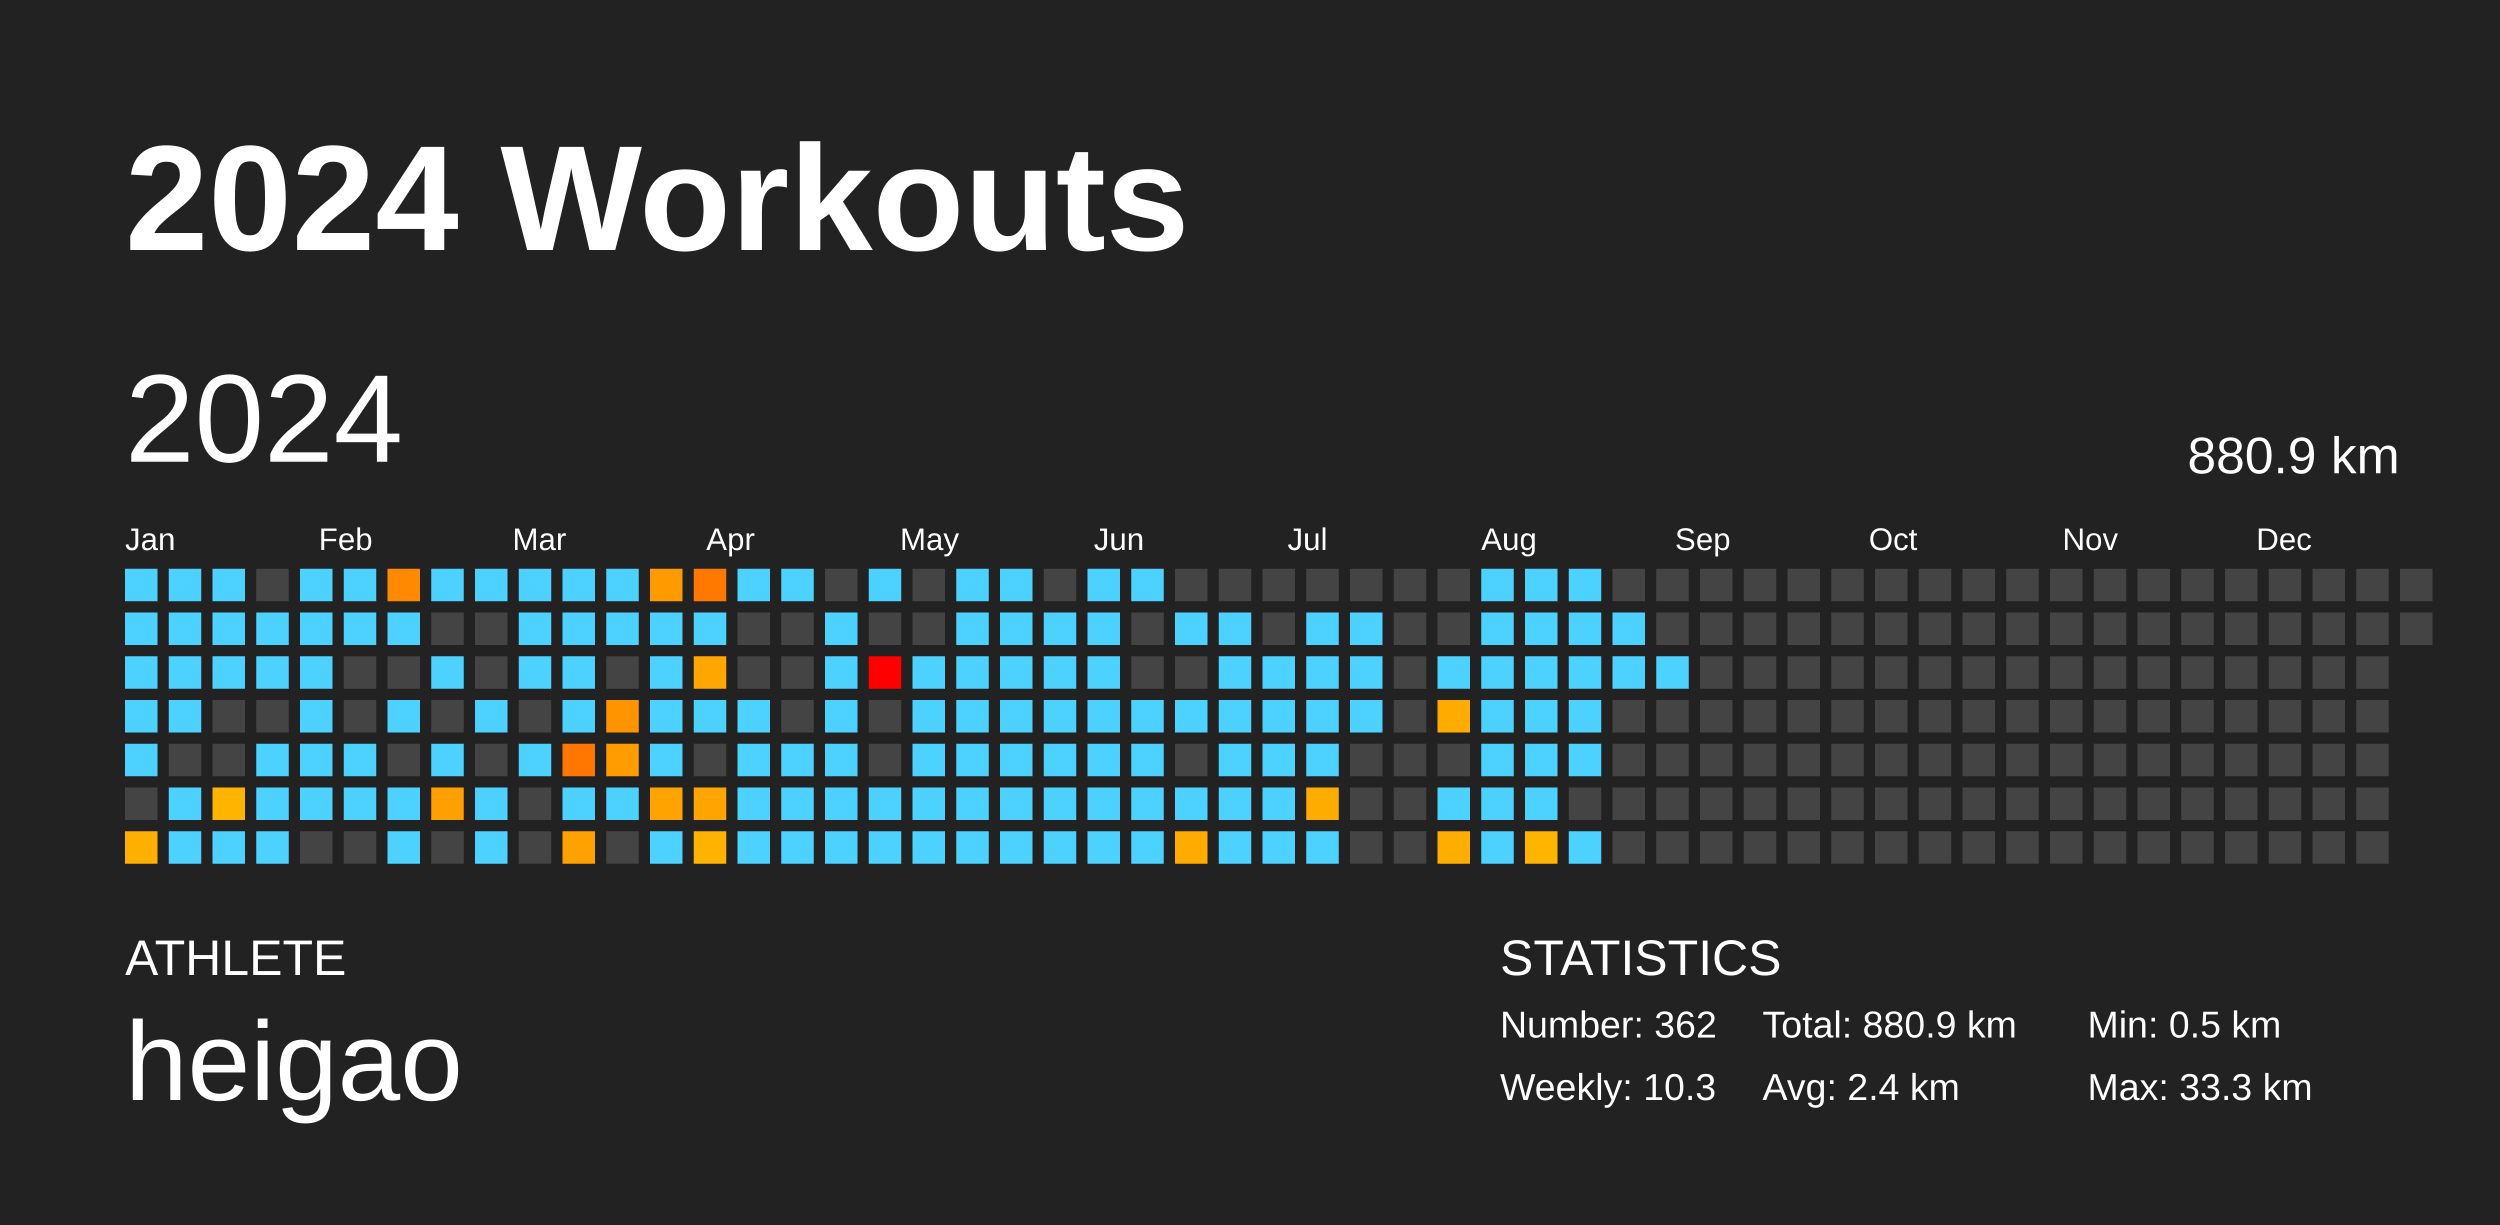
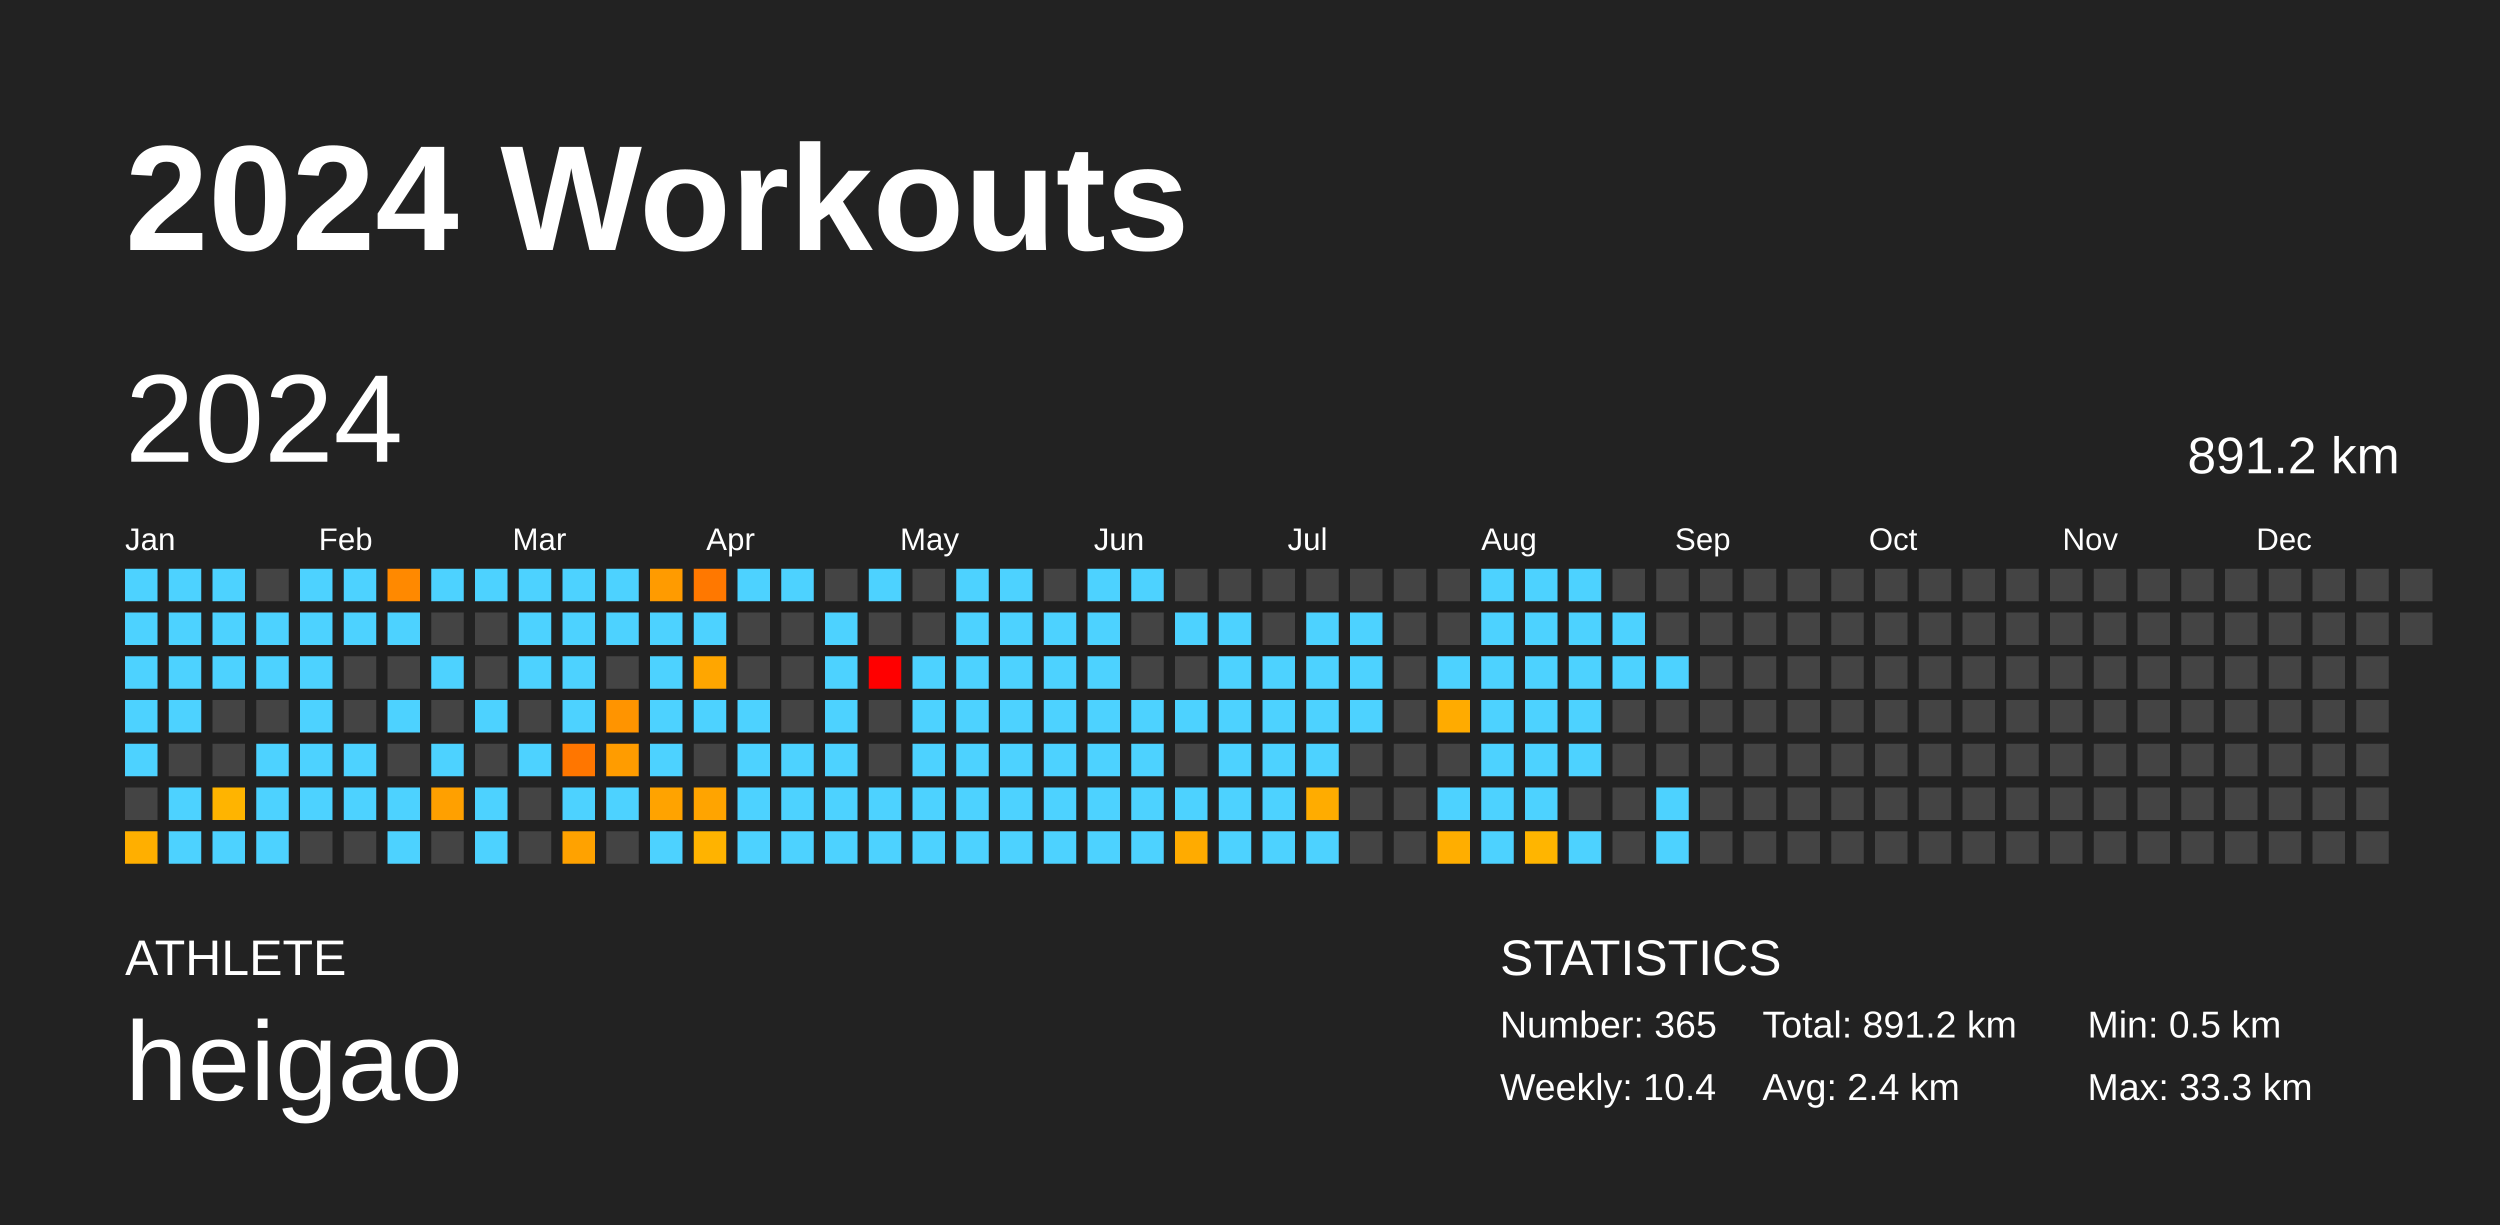
<svg xmlns="http://www.w3.org/2000/svg" baseProfile="full" height="98mm" version="1.1" viewBox="0,0,200,98" width="200mm">
  <defs />
  <rect fill="#222222" height="98" width="200" x="0" y="0" />
  <text fill="#FFFFFF" style="font-size:12px; font-family:Arial; font-weight:bold;" x="10" y="20">2024 Workouts</text>
  <text fill="#FFFFFF" style="font-size:4px; font-family:Arial" x="10" y="78">ATHLETE</text>
  <text fill="#FFFFFF" style="font-size:9px; font-family:Arial" x="10" y="88">heigao</text>
  <text fill="#FFFFFF" style="font-size:4px; font-family:Arial" x="120" y="78">STATISTICS</text>
-   <text fill="#FFFFFF" style="font-size:3px; font-family:Arial" x="120" y="83">Number: 362</text>
-   <text fill="#FFFFFF" style="font-size:3px; font-family:Arial" x="120" y="88">Weekly: 10.3</text>
-   <text fill="#FFFFFF" style="font-size:3px; font-family:Arial" x="141" y="83">Total: 880.9 km</text>
+   <text fill="#FFFFFF" style="font-size:3px; font-family:Arial" x="120" y="83">Number: 365</text>
+   <text fill="#FFFFFF" style="font-size:3px; font-family:Arial" x="120" y="88">Weekly: 10.4</text>
+   <text fill="#FFFFFF" style="font-size:3px; font-family:Arial" x="141" y="83">Total: 891.2 km</text>
  <text fill="#FFFFFF" style="font-size:3px; font-family:Arial" x="141" y="88">Avg: 2.4 km</text>
  <text fill="#FFFFFF" style="font-size:3px; font-family:Arial" x="167" y="83">Min: 0.5 km</text>
  <text fill="#FFFFFF" style="font-size:3px; font-family:Arial" x="167" y="88">Max: 33.3 km</text>
  <text dominant-baseline="hanging" fill="#FFFFFF" style="font-size:10.0px; font-family:Arial;" x="10" y="30">2024</text>
-   <text dominant-baseline="hanging" fill="#FFFFFF" style="font-size:4.125px; font-family:Arial;" x="175" y="35">880.9 km</text>
+   <text dominant-baseline="hanging" fill="#FFFFFF" style="font-size:4.125px; font-family:Arial;" x="175" y="35">891.2 km</text>
  <text fill="#FFFFFF" style="font-size:2.5px; font-family:Arial" x="10.0" y="44">Jan</text>
  <text fill="#FFFFFF" style="font-size:2.5px; font-family:Arial" x="25.5" y="44">Feb</text>
  <text fill="#FFFFFF" style="font-size:2.5px; font-family:Arial" x="41.0" y="44">Mar</text>
  <text fill="#FFFFFF" style="font-size:2.5px; font-family:Arial" x="56.5" y="44">Apr</text>
  <text fill="#FFFFFF" style="font-size:2.5px; font-family:Arial" x="72.0" y="44">May</text>
  <text fill="#FFFFFF" style="font-size:2.5px; font-family:Arial" x="87.5" y="44">Jun</text>
  <text fill="#FFFFFF" style="font-size:2.5px; font-family:Arial" x="103.0" y="44">Jul</text>
  <text fill="#FFFFFF" style="font-size:2.5px; font-family:Arial" x="118.5" y="44">Aug</text>
  <text fill="#FFFFFF" style="font-size:2.5px; font-family:Arial" x="134.0" y="44">Sep</text>
  <text fill="#FFFFFF" style="font-size:2.5px; font-family:Arial" x="149.5" y="44">Oct</text>
  <text fill="#FFFFFF" style="font-size:2.5px; font-family:Arial" x="165.0" y="44">Nov</text>
  <text fill="#FFFFFF" style="font-size:2.5px; font-family:Arial" x="180.5" y="44">Dec</text>
  <rect fill="#4dd2ff" height="2.6" width="2.6" x="10.0" y="45.5" />
  <rect fill="#4dd2ff" height="2.6" width="2.6" x="10.0" y="49.0" />
  <rect fill="#4dd2ff" height="2.6" width="2.6" x="10.0" y="52.5" />
  <rect fill="#4dd2ff" height="2.6" width="2.6" x="10.0" y="56.0" />
  <rect fill="#4dd2ff" height="2.6" width="2.6" x="10.0" y="59.5" />
  <rect fill="#444444" height="2.6" width="2.6" x="10.0" y="63.0" />
  <rect fill="#ffaf00" height="2.6" width="2.6" x="10.0" y="66.5" />
  <rect fill="#4dd2ff" height="2.6" width="2.6" x="13.5" y="45.5" />
  <rect fill="#4dd2ff" height="2.6" width="2.6" x="13.5" y="49.0" />
  <rect fill="#4dd2ff" height="2.6" width="2.6" x="13.5" y="52.5" />
  <rect fill="#4dd2ff" height="2.6" width="2.6" x="13.5" y="56.0" />
  <rect fill="#444444" height="2.6" width="2.6" x="13.5" y="59.5" />
  <rect fill="#4dd2ff" height="2.6" width="2.6" x="13.5" y="63.0" />
  <rect fill="#4dd2ff" height="2.6" width="2.6" x="13.5" y="66.5" />
  <rect fill="#4dd2ff" height="2.6" width="2.6" x="17.0" y="45.5" />
  <rect fill="#4dd2ff" height="2.6" width="2.6" x="17.0" y="49.0" />
  <rect fill="#4dd2ff" height="2.6" width="2.6" x="17.0" y="52.5" />
  <rect fill="#444444" height="2.6" width="2.6" x="17.0" y="56.0" />
  <rect fill="#444444" height="2.6" width="2.6" x="17.0" y="59.5" />
  <rect fill="#ffb400" height="2.6" width="2.6" x="17.0" y="63.0" />
  <rect fill="#4dd2ff" height="2.6" width="2.6" x="17.0" y="66.5" />
  <rect fill="#444444" height="2.6" width="2.6" x="20.5" y="45.5" />
  <rect fill="#4dd2ff" height="2.6" width="2.6" x="20.5" y="49.0" />
  <rect fill="#4dd2ff" height="2.6" width="2.6" x="20.5" y="52.5" />
  <rect fill="#444444" height="2.6" width="2.6" x="20.5" y="56.0" />
  <rect fill="#4dd2ff" height="2.6" width="2.6" x="20.5" y="59.5" />
  <rect fill="#4dd2ff" height="2.6" width="2.6" x="20.5" y="63.0" />
  <rect fill="#4dd2ff" height="2.6" width="2.6" x="20.5" y="66.5" />
  <rect fill="#4dd2ff" height="2.6" width="2.6" x="24.0" y="45.5" />
  <rect fill="#4dd2ff" height="2.6" width="2.6" x="24.0" y="49.0" />
  <rect fill="#4dd2ff" height="2.6" width="2.6" x="24.0" y="52.5" />
  <rect fill="#4dd2ff" height="2.6" width="2.6" x="24.0" y="56.0" />
  <rect fill="#4dd2ff" height="2.6" width="2.6" x="24.0" y="59.5" />
  <rect fill="#4dd2ff" height="2.6" width="2.6" x="24.0" y="63.0" />
  <rect fill="#444444" height="2.6" width="2.6" x="24.0" y="66.5" />
  <rect fill="#4dd2ff" height="2.6" width="2.6" x="27.5" y="45.5" />
  <rect fill="#4dd2ff" height="2.6" width="2.6" x="27.5" y="49.0" />
  <rect fill="#444444" height="2.6" width="2.6" x="27.5" y="52.5" />
  <rect fill="#444444" height="2.6" width="2.6" x="27.5" y="56.0" />
  <rect fill="#4dd2ff" height="2.6" width="2.6" x="27.5" y="59.5" />
  <rect fill="#4dd2ff" height="2.6" width="2.6" x="27.5" y="63.0" />
  <rect fill="#444444" height="2.6" width="2.6" x="27.5" y="66.5" />
  <rect fill="#ff8900" height="2.6" width="2.6" x="31.0" y="45.5" />
  <rect fill="#4dd2ff" height="2.6" width="2.6" x="31.0" y="49.0" />
  <rect fill="#444444" height="2.6" width="2.6" x="31.0" y="52.5" />
  <rect fill="#4dd2ff" height="2.6" width="2.6" x="31.0" y="56.0" />
  <rect fill="#444444" height="2.6" width="2.6" x="31.0" y="59.5" />
  <rect fill="#4dd2ff" height="2.6" width="2.6" x="31.0" y="63.0" />
  <rect fill="#4dd2ff" height="2.6" width="2.6" x="31.0" y="66.5" />
  <rect fill="#4dd2ff" height="2.6" width="2.6" x="34.5" y="45.5" />
  <rect fill="#444444" height="2.6" width="2.6" x="34.5" y="49.0" />
  <rect fill="#4dd2ff" height="2.6" width="2.6" x="34.5" y="52.5" />
  <rect fill="#444444" height="2.6" width="2.6" x="34.5" y="56.0" />
  <rect fill="#4dd2ff" height="2.6" width="2.6" x="34.5" y="59.5" />
  <rect fill="#ffa000" height="2.6" width="2.6" x="34.5" y="63.0" />
  <rect fill="#444444" height="2.6" width="2.6" x="34.5" y="66.5" />
  <rect fill="#4dd2ff" height="2.6" width="2.6" x="38.0" y="45.5" />
  <rect fill="#444444" height="2.6" width="2.6" x="38.0" y="49.0" />
  <rect fill="#444444" height="2.6" width="2.6" x="38.0" y="52.5" />
  <rect fill="#4dd2ff" height="2.6" width="2.6" x="38.0" y="56.0" />
  <rect fill="#444444" height="2.6" width="2.6" x="38.0" y="59.5" />
  <rect fill="#4dd2ff" height="2.6" width="2.6" x="38.0" y="63.0" />
  <rect fill="#4dd2ff" height="2.6" width="2.6" x="38.0" y="66.5" />
  <rect fill="#4dd2ff" height="2.6" width="2.6" x="41.5" y="45.5" />
  <rect fill="#4dd2ff" height="2.6" width="2.6" x="41.5" y="49.0" />
  <rect fill="#4dd2ff" height="2.6" width="2.6" x="41.5" y="52.5" />
  <rect fill="#444444" height="2.6" width="2.6" x="41.5" y="56.0" />
  <rect fill="#4dd2ff" height="2.6" width="2.6" x="41.5" y="59.5" />
  <rect fill="#444444" height="2.6" width="2.6" x="41.5" y="63.0" />
  <rect fill="#444444" height="2.6" width="2.6" x="41.5" y="66.5" />
  <rect fill="#4dd2ff" height="2.6" width="2.6" x="45.0" y="45.5" />
  <rect fill="#4dd2ff" height="2.6" width="2.6" x="45.0" y="49.0" />
  <rect fill="#4dd2ff" height="2.6" width="2.6" x="45.0" y="52.5" />
  <rect fill="#4dd2ff" height="2.6" width="2.6" x="45.0" y="56.0" />
  <rect fill="#ff7600" height="2.6" width="2.6" x="45.0" y="59.5" />
  <rect fill="#4dd2ff" height="2.6" width="2.6" x="45.0" y="63.0" />
  <rect fill="#ffa200" height="2.6" width="2.6" x="45.0" y="66.5" />
  <rect fill="#4dd2ff" height="2.6" width="2.6" x="48.5" y="45.5" />
  <rect fill="#4dd2ff" height="2.6" width="2.6" x="48.5" y="49.0" />
  <rect fill="#444444" height="2.6" width="2.6" x="48.5" y="52.5" />
  <rect fill="#ff9400" height="2.6" width="2.6" x="48.5" y="56.0" />
  <rect fill="#ff9c00" height="2.6" width="2.6" x="48.5" y="59.5" />
  <rect fill="#4dd2ff" height="2.6" width="2.6" x="48.5" y="63.0" />
  <rect fill="#444444" height="2.6" width="2.6" x="48.5" y="66.5" />
  <rect fill="#ff9b00" height="2.6" width="2.6" x="52.0" y="45.5" />
  <rect fill="#4dd2ff" height="2.6" width="2.6" x="52.0" y="49.0" />
  <rect fill="#4dd2ff" height="2.6" width="2.6" x="52.0" y="52.5" />
  <rect fill="#4dd2ff" height="2.6" width="2.6" x="52.0" y="56.0" />
  <rect fill="#4dd2ff" height="2.6" width="2.6" x="52.0" y="59.5" />
  <rect fill="#ffa300" height="2.6" width="2.6" x="52.0" y="63.0" />
  <rect fill="#4dd2ff" height="2.6" width="2.6" x="52.0" y="66.5" />
  <rect fill="#ff7800" height="2.6" width="2.6" x="55.5" y="45.5" />
  <rect fill="#4dd2ff" height="2.6" width="2.6" x="55.5" y="49.0" />
  <rect fill="#ffa600" height="2.6" width="2.6" x="55.5" y="52.5" />
  <rect fill="#4dd2ff" height="2.6" width="2.6" x="55.5" y="56.0" />
  <rect fill="#444444" height="2.6" width="2.6" x="55.5" y="59.5" />
  <rect fill="#ffa400" height="2.6" width="2.6" x="55.5" y="63.0" />
  <rect fill="#ffb300" height="2.6" width="2.6" x="55.5" y="66.5" />
  <rect fill="#4dd2ff" height="2.6" width="2.6" x="59.0" y="45.5" />
  <rect fill="#444444" height="2.6" width="2.6" x="59.0" y="49.0" />
  <rect fill="#444444" height="2.6" width="2.6" x="59.0" y="52.5" />
  <rect fill="#4dd2ff" height="2.6" width="2.6" x="59.0" y="56.0" />
  <rect fill="#4dd2ff" height="2.6" width="2.6" x="59.0" y="59.5" />
  <rect fill="#4dd2ff" height="2.6" width="2.6" x="59.0" y="63.0" />
  <rect fill="#4dd2ff" height="2.6" width="2.6" x="59.0" y="66.5" />
  <rect fill="#4dd2ff" height="2.6" width="2.6" x="62.5" y="45.5" />
  <rect fill="#444444" height="2.6" width="2.6" x="62.5" y="49.0" />
  <rect fill="#444444" height="2.6" width="2.6" x="62.5" y="52.5" />
  <rect fill="#444444" height="2.6" width="2.6" x="62.5" y="56.0" />
  <rect fill="#4dd2ff" height="2.6" width="2.6" x="62.5" y="59.5" />
  <rect fill="#4dd2ff" height="2.6" width="2.6" x="62.5" y="63.0" />
  <rect fill="#4dd2ff" height="2.6" width="2.6" x="62.5" y="66.5" />
  <rect fill="#444444" height="2.6" width="2.6" x="66.0" y="45.5" />
  <rect fill="#4dd2ff" height="2.6" width="2.6" x="66.0" y="49.0" />
  <rect fill="#4dd2ff" height="2.6" width="2.6" x="66.0" y="52.5" />
  <rect fill="#4dd2ff" height="2.6" width="2.6" x="66.0" y="56.0" />
  <rect fill="#4dd2ff" height="2.6" width="2.6" x="66.0" y="59.5" />
  <rect fill="#4dd2ff" height="2.6" width="2.6" x="66.0" y="63.0" />
  <rect fill="#4dd2ff" height="2.6" width="2.6" x="66.0" y="66.5" />
  <rect fill="#4dd2ff" height="2.6" width="2.6" x="69.5" y="45.5" />
  <rect fill="#444444" height="2.6" width="2.6" x="69.5" y="49.0" />
  <rect fill="red" height="2.6" width="2.6" x="69.5" y="52.5" />
  <rect fill="#444444" height="2.6" width="2.6" x="69.5" y="56.0" />
  <rect fill="#444444" height="2.6" width="2.6" x="69.5" y="59.5" />
  <rect fill="#4dd2ff" height="2.6" width="2.6" x="69.5" y="63.0" />
  <rect fill="#4dd2ff" height="2.6" width="2.6" x="69.5" y="66.5" />
  <rect fill="#444444" height="2.6" width="2.6" x="73.0" y="45.5" />
  <rect fill="#444444" height="2.6" width="2.6" x="73.0" y="49.0" />
  <rect fill="#4dd2ff" height="2.6" width="2.6" x="73.0" y="52.5" />
  <rect fill="#4dd2ff" height="2.6" width="2.6" x="73.0" y="56.0" />
  <rect fill="#4dd2ff" height="2.6" width="2.6" x="73.0" y="59.5" />
  <rect fill="#4dd2ff" height="2.6" width="2.6" x="73.0" y="63.0" />
  <rect fill="#4dd2ff" height="2.6" width="2.6" x="73.0" y="66.5" />
  <rect fill="#4dd2ff" height="2.6" width="2.6" x="76.5" y="45.5" />
  <rect fill="#4dd2ff" height="2.6" width="2.6" x="76.5" y="49.0" />
  <rect fill="#4dd2ff" height="2.6" width="2.6" x="76.5" y="52.5" />
  <rect fill="#4dd2ff" height="2.6" width="2.6" x="76.5" y="56.0" />
  <rect fill="#4dd2ff" height="2.6" width="2.6" x="76.5" y="59.5" />
  <rect fill="#4dd2ff" height="2.6" width="2.6" x="76.5" y="63.0" />
  <rect fill="#4dd2ff" height="2.6" width="2.6" x="76.5" y="66.5" />
  <rect fill="#4dd2ff" height="2.6" width="2.6" x="80.0" y="45.5" />
  <rect fill="#4dd2ff" height="2.6" width="2.6" x="80.0" y="49.0" />
  <rect fill="#4dd2ff" height="2.6" width="2.6" x="80.0" y="52.5" />
  <rect fill="#4dd2ff" height="2.6" width="2.6" x="80.0" y="56.0" />
  <rect fill="#4dd2ff" height="2.6" width="2.6" x="80.0" y="59.5" />
  <rect fill="#4dd2ff" height="2.6" width="2.6" x="80.0" y="63.0" />
  <rect fill="#4dd2ff" height="2.6" width="2.6" x="80.0" y="66.5" />
  <rect fill="#444444" height="2.6" width="2.6" x="83.5" y="45.5" />
  <rect fill="#4dd2ff" height="2.6" width="2.6" x="83.5" y="49.0" />
  <rect fill="#4dd2ff" height="2.6" width="2.6" x="83.5" y="52.5" />
  <rect fill="#4dd2ff" height="2.6" width="2.6" x="83.5" y="56.0" />
  <rect fill="#4dd2ff" height="2.6" width="2.6" x="83.5" y="59.5" />
  <rect fill="#4dd2ff" height="2.6" width="2.6" x="83.5" y="63.0" />
  <rect fill="#4dd2ff" height="2.6" width="2.6" x="83.5" y="66.5" />
  <rect fill="#4dd2ff" height="2.6" width="2.6" x="87.0" y="45.5" />
  <rect fill="#4dd2ff" height="2.6" width="2.6" x="87.0" y="49.0" />
  <rect fill="#4dd2ff" height="2.6" width="2.6" x="87.0" y="52.5" />
  <rect fill="#4dd2ff" height="2.6" width="2.6" x="87.0" y="56.0" />
  <rect fill="#4dd2ff" height="2.6" width="2.6" x="87.0" y="59.5" />
  <rect fill="#4dd2ff" height="2.6" width="2.6" x="87.0" y="63.0" />
  <rect fill="#4dd2ff" height="2.6" width="2.6" x="87.0" y="66.5" />
  <rect fill="#4dd2ff" height="2.6" width="2.6" x="90.5" y="45.5" />
  <rect fill="#444444" height="2.6" width="2.6" x="90.5" y="49.0" />
  <rect fill="#444444" height="2.6" width="2.6" x="90.5" y="52.5" />
  <rect fill="#4dd2ff" height="2.6" width="2.6" x="90.5" y="56.0" />
  <rect fill="#4dd2ff" height="2.6" width="2.6" x="90.5" y="59.5" />
  <rect fill="#4dd2ff" height="2.6" width="2.6" x="90.5" y="63.0" />
  <rect fill="#4dd2ff" height="2.6" width="2.6" x="90.5" y="66.5" />
  <rect fill="#444444" height="2.6" width="2.6" x="94.0" y="45.5" />
  <rect fill="#4dd2ff" height="2.6" width="2.6" x="94.0" y="49.0" />
  <rect fill="#444444" height="2.6" width="2.6" x="94.0" y="52.5" />
  <rect fill="#4dd2ff" height="2.6" width="2.6" x="94.0" y="56.0" />
  <rect fill="#444444" height="2.6" width="2.6" x="94.0" y="59.5" />
  <rect fill="#4dd2ff" height="2.6" width="2.6" x="94.0" y="63.0" />
  <rect fill="#ffab00" height="2.6" width="2.6" x="94.0" y="66.5" />
  <rect fill="#444444" height="2.6" width="2.6" x="97.5" y="45.5" />
  <rect fill="#4dd2ff" height="2.6" width="2.6" x="97.5" y="49.0" />
  <rect fill="#4dd2ff" height="2.6" width="2.6" x="97.5" y="52.5" />
  <rect fill="#4dd2ff" height="2.6" width="2.6" x="97.5" y="56.0" />
  <rect fill="#4dd2ff" height="2.6" width="2.6" x="97.5" y="59.5" />
  <rect fill="#4dd2ff" height="2.6" width="2.6" x="97.5" y="63.0" />
  <rect fill="#4dd2ff" height="2.6" width="2.6" x="97.5" y="66.5" />
  <rect fill="#444444" height="2.6" width="2.6" x="101.0" y="45.5" />
  <rect fill="#444444" height="2.6" width="2.6" x="101.0" y="49.0" />
  <rect fill="#4dd2ff" height="2.6" width="2.6" x="101.0" y="52.5" />
  <rect fill="#4dd2ff" height="2.6" width="2.6" x="101.0" y="56.0" />
  <rect fill="#4dd2ff" height="2.6" width="2.6" x="101.0" y="59.5" />
  <rect fill="#4dd2ff" height="2.6" width="2.6" x="101.0" y="63.0" />
  <rect fill="#4dd2ff" height="2.6" width="2.6" x="101.0" y="66.5" />
  <rect fill="#444444" height="2.6" width="2.6" x="104.5" y="45.5" />
  <rect fill="#4dd2ff" height="2.6" width="2.6" x="104.5" y="49.0" />
  <rect fill="#4dd2ff" height="2.6" width="2.6" x="104.5" y="52.5" />
  <rect fill="#4dd2ff" height="2.6" width="2.6" x="104.5" y="56.0" />
  <rect fill="#4dd2ff" height="2.6" width="2.6" x="104.5" y="59.5" />
  <rect fill="#ffac00" height="2.6" width="2.6" x="104.5" y="63.0" />
  <rect fill="#4dd2ff" height="2.6" width="2.6" x="104.5" y="66.5" />
  <rect fill="#444444" height="2.6" width="2.6" x="108.0" y="45.5" />
  <rect fill="#4dd2ff" height="2.6" width="2.6" x="108.0" y="49.0" />
  <rect fill="#4dd2ff" height="2.6" width="2.6" x="108.0" y="52.5" />
  <rect fill="#4dd2ff" height="2.6" width="2.6" x="108.0" y="56.0" />
  <rect fill="#444444" height="2.6" width="2.6" x="108.0" y="59.5" />
  <rect fill="#444444" height="2.6" width="2.6" x="108.0" y="63.0" />
  <rect fill="#444444" height="2.6" width="2.6" x="108.0" y="66.5" />
  <rect fill="#444444" height="2.6" width="2.6" x="111.5" y="45.5" />
  <rect fill="#444444" height="2.6" width="2.6" x="111.5" y="49.0" />
  <rect fill="#444444" height="2.6" width="2.6" x="111.5" y="52.5" />
  <rect fill="#444444" height="2.6" width="2.6" x="111.5" y="56.0" />
  <rect fill="#444444" height="2.6" width="2.6" x="111.5" y="59.5" />
  <rect fill="#444444" height="2.6" width="2.6" x="111.5" y="63.0" />
  <rect fill="#444444" height="2.6" width="2.6" x="111.5" y="66.5" />
  <rect fill="#444444" height="2.6" width="2.6" x="115.0" y="45.5" />
  <rect fill="#444444" height="2.6" width="2.6" x="115.0" y="49.0" />
  <rect fill="#4dd2ff" height="2.6" width="2.6" x="115.0" y="52.5" />
  <rect fill="#ffab00" height="2.6" width="2.6" x="115.0" y="56.0" />
  <rect fill="#444444" height="2.6" width="2.6" x="115.0" y="59.5" />
  <rect fill="#4dd2ff" height="2.6" width="2.6" x="115.0" y="63.0" />
  <rect fill="#ffae00" height="2.6" width="2.6" x="115.0" y="66.5" />
  <rect fill="#4dd2ff" height="2.6" width="2.6" x="118.5" y="45.5" />
  <rect fill="#4dd2ff" height="2.6" width="2.6" x="118.5" y="49.0" />
  <rect fill="#4dd2ff" height="2.6" width="2.6" x="118.5" y="52.5" />
  <rect fill="#4dd2ff" height="2.6" width="2.6" x="118.5" y="56.0" />
  <rect fill="#4dd2ff" height="2.6" width="2.6" x="118.5" y="59.5" />
  <rect fill="#4dd2ff" height="2.6" width="2.6" x="118.5" y="63.0" />
  <rect fill="#4dd2ff" height="2.6" width="2.6" x="118.5" y="66.5" />
  <rect fill="#4dd2ff" height="2.6" width="2.6" x="122.0" y="45.5" />
  <rect fill="#4dd2ff" height="2.6" width="2.6" x="122.0" y="49.0" />
  <rect fill="#4dd2ff" height="2.6" width="2.6" x="122.0" y="52.5" />
  <rect fill="#4dd2ff" height="2.6" width="2.6" x="122.0" y="56.0" />
  <rect fill="#4dd2ff" height="2.6" width="2.6" x="122.0" y="59.5" />
  <rect fill="#4dd2ff" height="2.6" width="2.6" x="122.0" y="63.0" />
  <rect fill="#ffb500" height="2.6" width="2.6" x="122.0" y="66.5" />
  <rect fill="#4dd2ff" height="2.6" width="2.6" x="125.5" y="45.5" />
  <rect fill="#4dd2ff" height="2.6" width="2.6" x="125.5" y="49.0" />
  <rect fill="#4dd2ff" height="2.6" width="2.6" x="125.5" y="52.5" />
  <rect fill="#4dd2ff" height="2.6" width="2.6" x="125.5" y="56.0" />
  <rect fill="#4dd2ff" height="2.6" width="2.6" x="125.5" y="59.5" />
  <rect fill="#444444" height="2.6" width="2.6" x="125.5" y="63.0" />
  <rect fill="#4dd2ff" height="2.6" width="2.6" x="125.5" y="66.5" />
  <rect fill="#444444" height="2.6" width="2.6" x="129.0" y="45.5" />
  <rect fill="#4dd2ff" height="2.6" width="2.6" x="129.0" y="49.0" />
  <rect fill="#4dd2ff" height="2.6" width="2.6" x="129.0" y="52.5" />
  <rect fill="#444444" height="2.6" width="2.6" x="129.0" y="56.0" />
  <rect fill="#444444" height="2.6" width="2.6" x="129.0" y="59.5" />
  <rect fill="#444444" height="2.6" width="2.6" x="129.0" y="63.0" />
  <rect fill="#444444" height="2.6" width="2.6" x="129.0" y="66.5" />
  <rect fill="#444444" height="2.6" width="2.6" x="132.5" y="45.5" />
  <rect fill="#444444" height="2.6" width="2.6" x="132.5" y="49.0" />
  <rect fill="#4dd2ff" height="2.6" width="2.6" x="132.5" y="52.5" />
  <rect fill="#444444" height="2.6" width="2.6" x="132.5" y="56.0" />
  <rect fill="#444444" height="2.6" width="2.6" x="132.5" y="59.5" />
-   <rect fill="#444444" height="2.6" width="2.6" x="132.5" y="63.0" />
-   <rect fill="#444444" height="2.6" width="2.6" x="132.5" y="66.5" />
+   <rect fill="#4dd2ff" height="2.6" width="2.6" x="132.5" y="63.0" />
+   <rect fill="#4dd2ff" height="2.6" width="2.6" x="132.5" y="66.5" />
  <rect fill="#444444" height="2.6" width="2.6" x="136.0" y="45.5" />
  <rect fill="#444444" height="2.6" width="2.6" x="136.0" y="49.0" />
  <rect fill="#444444" height="2.6" width="2.6" x="136.0" y="52.5" />
  <rect fill="#444444" height="2.6" width="2.6" x="136.0" y="56.0" />
  <rect fill="#444444" height="2.6" width="2.6" x="136.0" y="59.5" />
  <rect fill="#444444" height="2.6" width="2.6" x="136.0" y="63.0" />
  <rect fill="#444444" height="2.6" width="2.6" x="136.0" y="66.5" />
  <rect fill="#444444" height="2.6" width="2.6" x="139.5" y="45.5" />
  <rect fill="#444444" height="2.6" width="2.6" x="139.5" y="49.0" />
  <rect fill="#444444" height="2.6" width="2.6" x="139.5" y="52.5" />
  <rect fill="#444444" height="2.6" width="2.6" x="139.5" y="56.0" />
  <rect fill="#444444" height="2.6" width="2.6" x="139.5" y="59.5" />
  <rect fill="#444444" height="2.6" width="2.6" x="139.5" y="63.0" />
  <rect fill="#444444" height="2.6" width="2.6" x="139.5" y="66.5" />
  <rect fill="#444444" height="2.6" width="2.6" x="143.0" y="45.5" />
  <rect fill="#444444" height="2.6" width="2.6" x="143.0" y="49.0" />
  <rect fill="#444444" height="2.6" width="2.6" x="143.0" y="52.5" />
  <rect fill="#444444" height="2.6" width="2.6" x="143.0" y="56.0" />
  <rect fill="#444444" height="2.6" width="2.6" x="143.0" y="59.5" />
  <rect fill="#444444" height="2.6" width="2.6" x="143.0" y="63.0" />
  <rect fill="#444444" height="2.6" width="2.6" x="143.0" y="66.5" />
  <rect fill="#444444" height="2.6" width="2.6" x="146.5" y="45.5" />
  <rect fill="#444444" height="2.6" width="2.6" x="146.5" y="49.0" />
  <rect fill="#444444" height="2.6" width="2.6" x="146.5" y="52.5" />
  <rect fill="#444444" height="2.6" width="2.6" x="146.5" y="56.0" />
  <rect fill="#444444" height="2.6" width="2.6" x="146.5" y="59.5" />
  <rect fill="#444444" height="2.6" width="2.6" x="146.5" y="63.0" />
  <rect fill="#444444" height="2.6" width="2.6" x="146.5" y="66.5" />
  <rect fill="#444444" height="2.6" width="2.6" x="150.0" y="45.5" />
  <rect fill="#444444" height="2.6" width="2.6" x="150.0" y="49.0" />
  <rect fill="#444444" height="2.6" width="2.6" x="150.0" y="52.5" />
  <rect fill="#444444" height="2.6" width="2.6" x="150.0" y="56.0" />
  <rect fill="#444444" height="2.6" width="2.6" x="150.0" y="59.5" />
  <rect fill="#444444" height="2.6" width="2.6" x="150.0" y="63.0" />
  <rect fill="#444444" height="2.6" width="2.6" x="150.0" y="66.5" />
  <rect fill="#444444" height="2.6" width="2.6" x="153.5" y="45.5" />
  <rect fill="#444444" height="2.6" width="2.6" x="153.5" y="49.0" />
  <rect fill="#444444" height="2.6" width="2.6" x="153.5" y="52.5" />
  <rect fill="#444444" height="2.6" width="2.6" x="153.5" y="56.0" />
  <rect fill="#444444" height="2.6" width="2.6" x="153.5" y="59.5" />
  <rect fill="#444444" height="2.6" width="2.6" x="153.5" y="63.0" />
  <rect fill="#444444" height="2.6" width="2.6" x="153.5" y="66.5" />
  <rect fill="#444444" height="2.6" width="2.6" x="157.0" y="45.5" />
  <rect fill="#444444" height="2.6" width="2.6" x="157.0" y="49.0" />
  <rect fill="#444444" height="2.6" width="2.6" x="157.0" y="52.5" />
  <rect fill="#444444" height="2.6" width="2.6" x="157.0" y="56.0" />
  <rect fill="#444444" height="2.6" width="2.6" x="157.0" y="59.5" />
  <rect fill="#444444" height="2.6" width="2.6" x="157.0" y="63.0" />
  <rect fill="#444444" height="2.6" width="2.6" x="157.0" y="66.5" />
  <rect fill="#444444" height="2.6" width="2.6" x="160.5" y="45.5" />
  <rect fill="#444444" height="2.6" width="2.6" x="160.5" y="49.0" />
  <rect fill="#444444" height="2.6" width="2.6" x="160.5" y="52.5" />
  <rect fill="#444444" height="2.6" width="2.6" x="160.5" y="56.0" />
  <rect fill="#444444" height="2.6" width="2.6" x="160.5" y="59.5" />
  <rect fill="#444444" height="2.6" width="2.6" x="160.5" y="63.0" />
  <rect fill="#444444" height="2.6" width="2.6" x="160.5" y="66.5" />
  <rect fill="#444444" height="2.6" width="2.6" x="164.0" y="45.5" />
  <rect fill="#444444" height="2.6" width="2.6" x="164.0" y="49.0" />
  <rect fill="#444444" height="2.6" width="2.6" x="164.0" y="52.5" />
  <rect fill="#444444" height="2.6" width="2.6" x="164.0" y="56.0" />
  <rect fill="#444444" height="2.6" width="2.6" x="164.0" y="59.5" />
  <rect fill="#444444" height="2.6" width="2.6" x="164.0" y="63.0" />
  <rect fill="#444444" height="2.6" width="2.6" x="164.0" y="66.5" />
  <rect fill="#444444" height="2.6" width="2.6" x="167.5" y="45.5" />
  <rect fill="#444444" height="2.6" width="2.6" x="167.5" y="49.0" />
  <rect fill="#444444" height="2.6" width="2.6" x="167.5" y="52.5" />
  <rect fill="#444444" height="2.6" width="2.6" x="167.5" y="56.0" />
  <rect fill="#444444" height="2.6" width="2.6" x="167.5" y="59.5" />
  <rect fill="#444444" height="2.6" width="2.6" x="167.5" y="63.0" />
  <rect fill="#444444" height="2.6" width="2.6" x="167.5" y="66.5" />
  <rect fill="#444444" height="2.6" width="2.6" x="171.0" y="45.5" />
  <rect fill="#444444" height="2.6" width="2.6" x="171.0" y="49.0" />
  <rect fill="#444444" height="2.6" width="2.6" x="171.0" y="52.5" />
  <rect fill="#444444" height="2.6" width="2.6" x="171.0" y="56.0" />
  <rect fill="#444444" height="2.6" width="2.6" x="171.0" y="59.5" />
  <rect fill="#444444" height="2.6" width="2.6" x="171.0" y="63.0" />
  <rect fill="#444444" height="2.6" width="2.6" x="171.0" y="66.5" />
  <rect fill="#444444" height="2.6" width="2.6" x="174.5" y="45.5" />
  <rect fill="#444444" height="2.6" width="2.6" x="174.5" y="49.0" />
  <rect fill="#444444" height="2.6" width="2.6" x="174.5" y="52.5" />
  <rect fill="#444444" height="2.6" width="2.6" x="174.5" y="56.0" />
  <rect fill="#444444" height="2.6" width="2.6" x="174.5" y="59.5" />
  <rect fill="#444444" height="2.6" width="2.6" x="174.5" y="63.0" />
  <rect fill="#444444" height="2.6" width="2.6" x="174.5" y="66.5" />
  <rect fill="#444444" height="2.6" width="2.6" x="178.0" y="45.5" />
  <rect fill="#444444" height="2.6" width="2.6" x="178.0" y="49.0" />
  <rect fill="#444444" height="2.6" width="2.6" x="178.0" y="52.5" />
  <rect fill="#444444" height="2.6" width="2.6" x="178.0" y="56.0" />
  <rect fill="#444444" height="2.6" width="2.6" x="178.0" y="59.5" />
  <rect fill="#444444" height="2.6" width="2.6" x="178.0" y="63.0" />
  <rect fill="#444444" height="2.6" width="2.6" x="178.0" y="66.5" />
  <rect fill="#444444" height="2.6" width="2.6" x="181.5" y="45.5" />
  <rect fill="#444444" height="2.6" width="2.6" x="181.5" y="49.0" />
  <rect fill="#444444" height="2.6" width="2.6" x="181.5" y="52.5" />
  <rect fill="#444444" height="2.6" width="2.6" x="181.5" y="56.0" />
  <rect fill="#444444" height="2.6" width="2.6" x="181.5" y="59.5" />
  <rect fill="#444444" height="2.6" width="2.6" x="181.5" y="63.0" />
  <rect fill="#444444" height="2.6" width="2.6" x="181.5" y="66.5" />
  <rect fill="#444444" height="2.6" width="2.6" x="185.0" y="45.5" />
  <rect fill="#444444" height="2.6" width="2.6" x="185.0" y="49.0" />
  <rect fill="#444444" height="2.6" width="2.6" x="185.0" y="52.5" />
  <rect fill="#444444" height="2.6" width="2.6" x="185.0" y="56.0" />
  <rect fill="#444444" height="2.6" width="2.6" x="185.0" y="59.5" />
  <rect fill="#444444" height="2.6" width="2.6" x="185.0" y="63.0" />
  <rect fill="#444444" height="2.6" width="2.6" x="185.0" y="66.5" />
  <rect fill="#444444" height="2.6" width="2.6" x="188.5" y="45.5" />
  <rect fill="#444444" height="2.6" width="2.6" x="188.5" y="49.0" />
  <rect fill="#444444" height="2.6" width="2.6" x="188.5" y="52.5" />
  <rect fill="#444444" height="2.6" width="2.6" x="188.5" y="56.0" />
  <rect fill="#444444" height="2.6" width="2.6" x="188.5" y="59.5" />
  <rect fill="#444444" height="2.6" width="2.6" x="188.5" y="63.0" />
  <rect fill="#444444" height="2.6" width="2.6" x="188.5" y="66.5" />
  <rect fill="#444444" height="2.6" width="2.6" x="192.0" y="45.5" />
  <rect fill="#444444" height="2.6" width="2.6" x="192.0" y="49.0" />
</svg>
